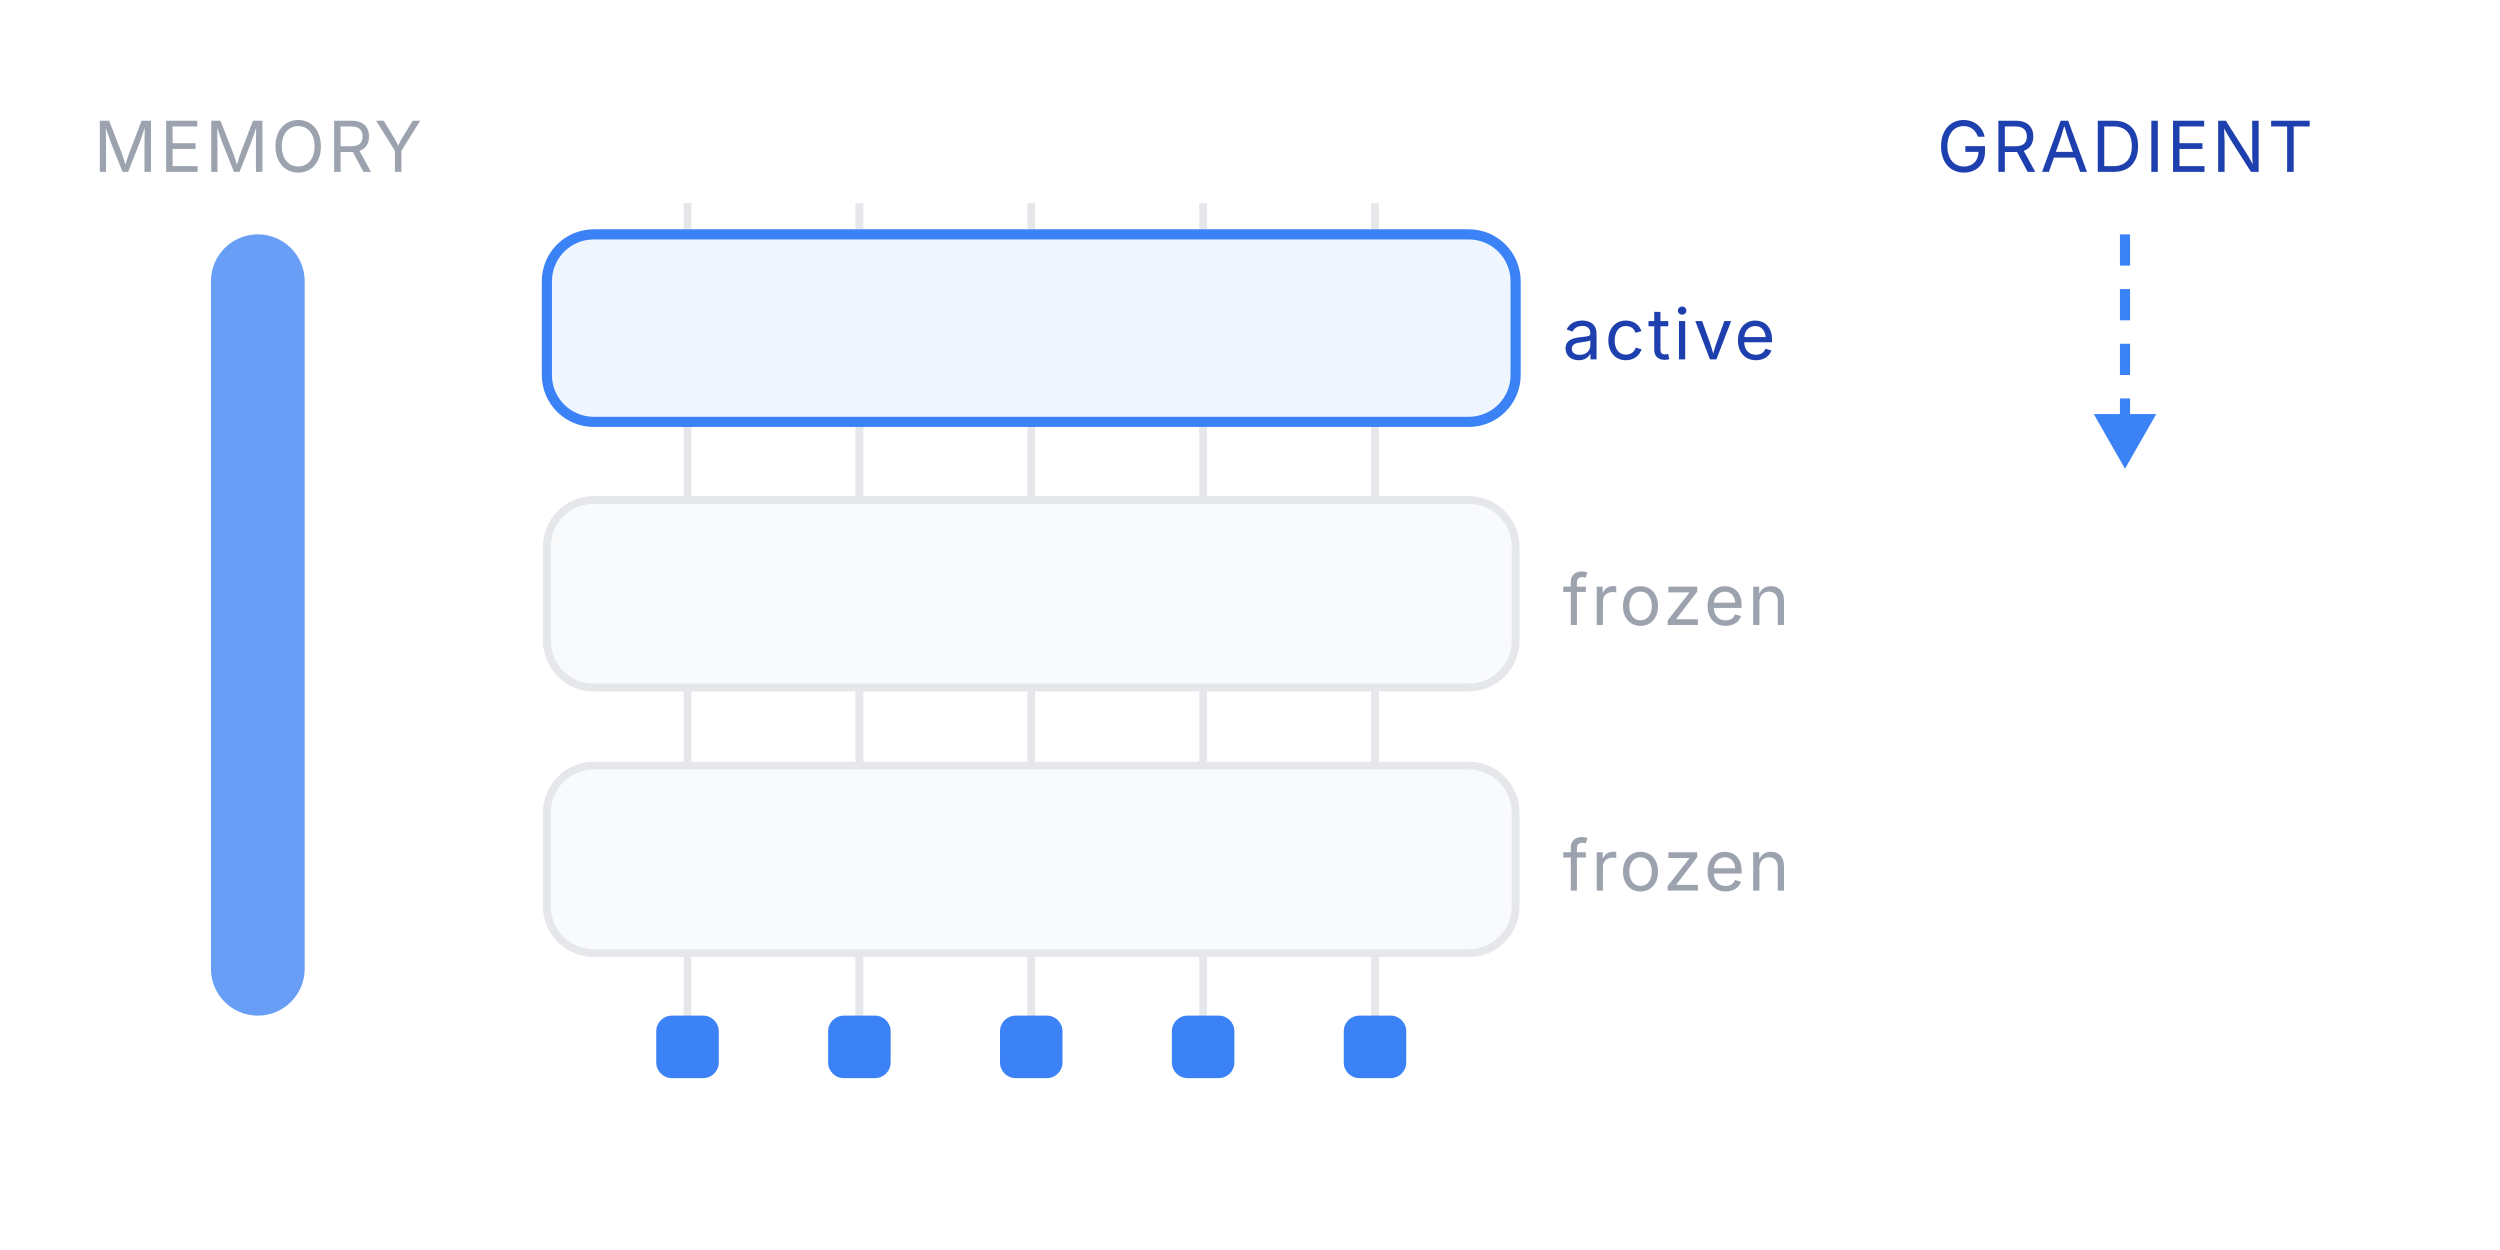
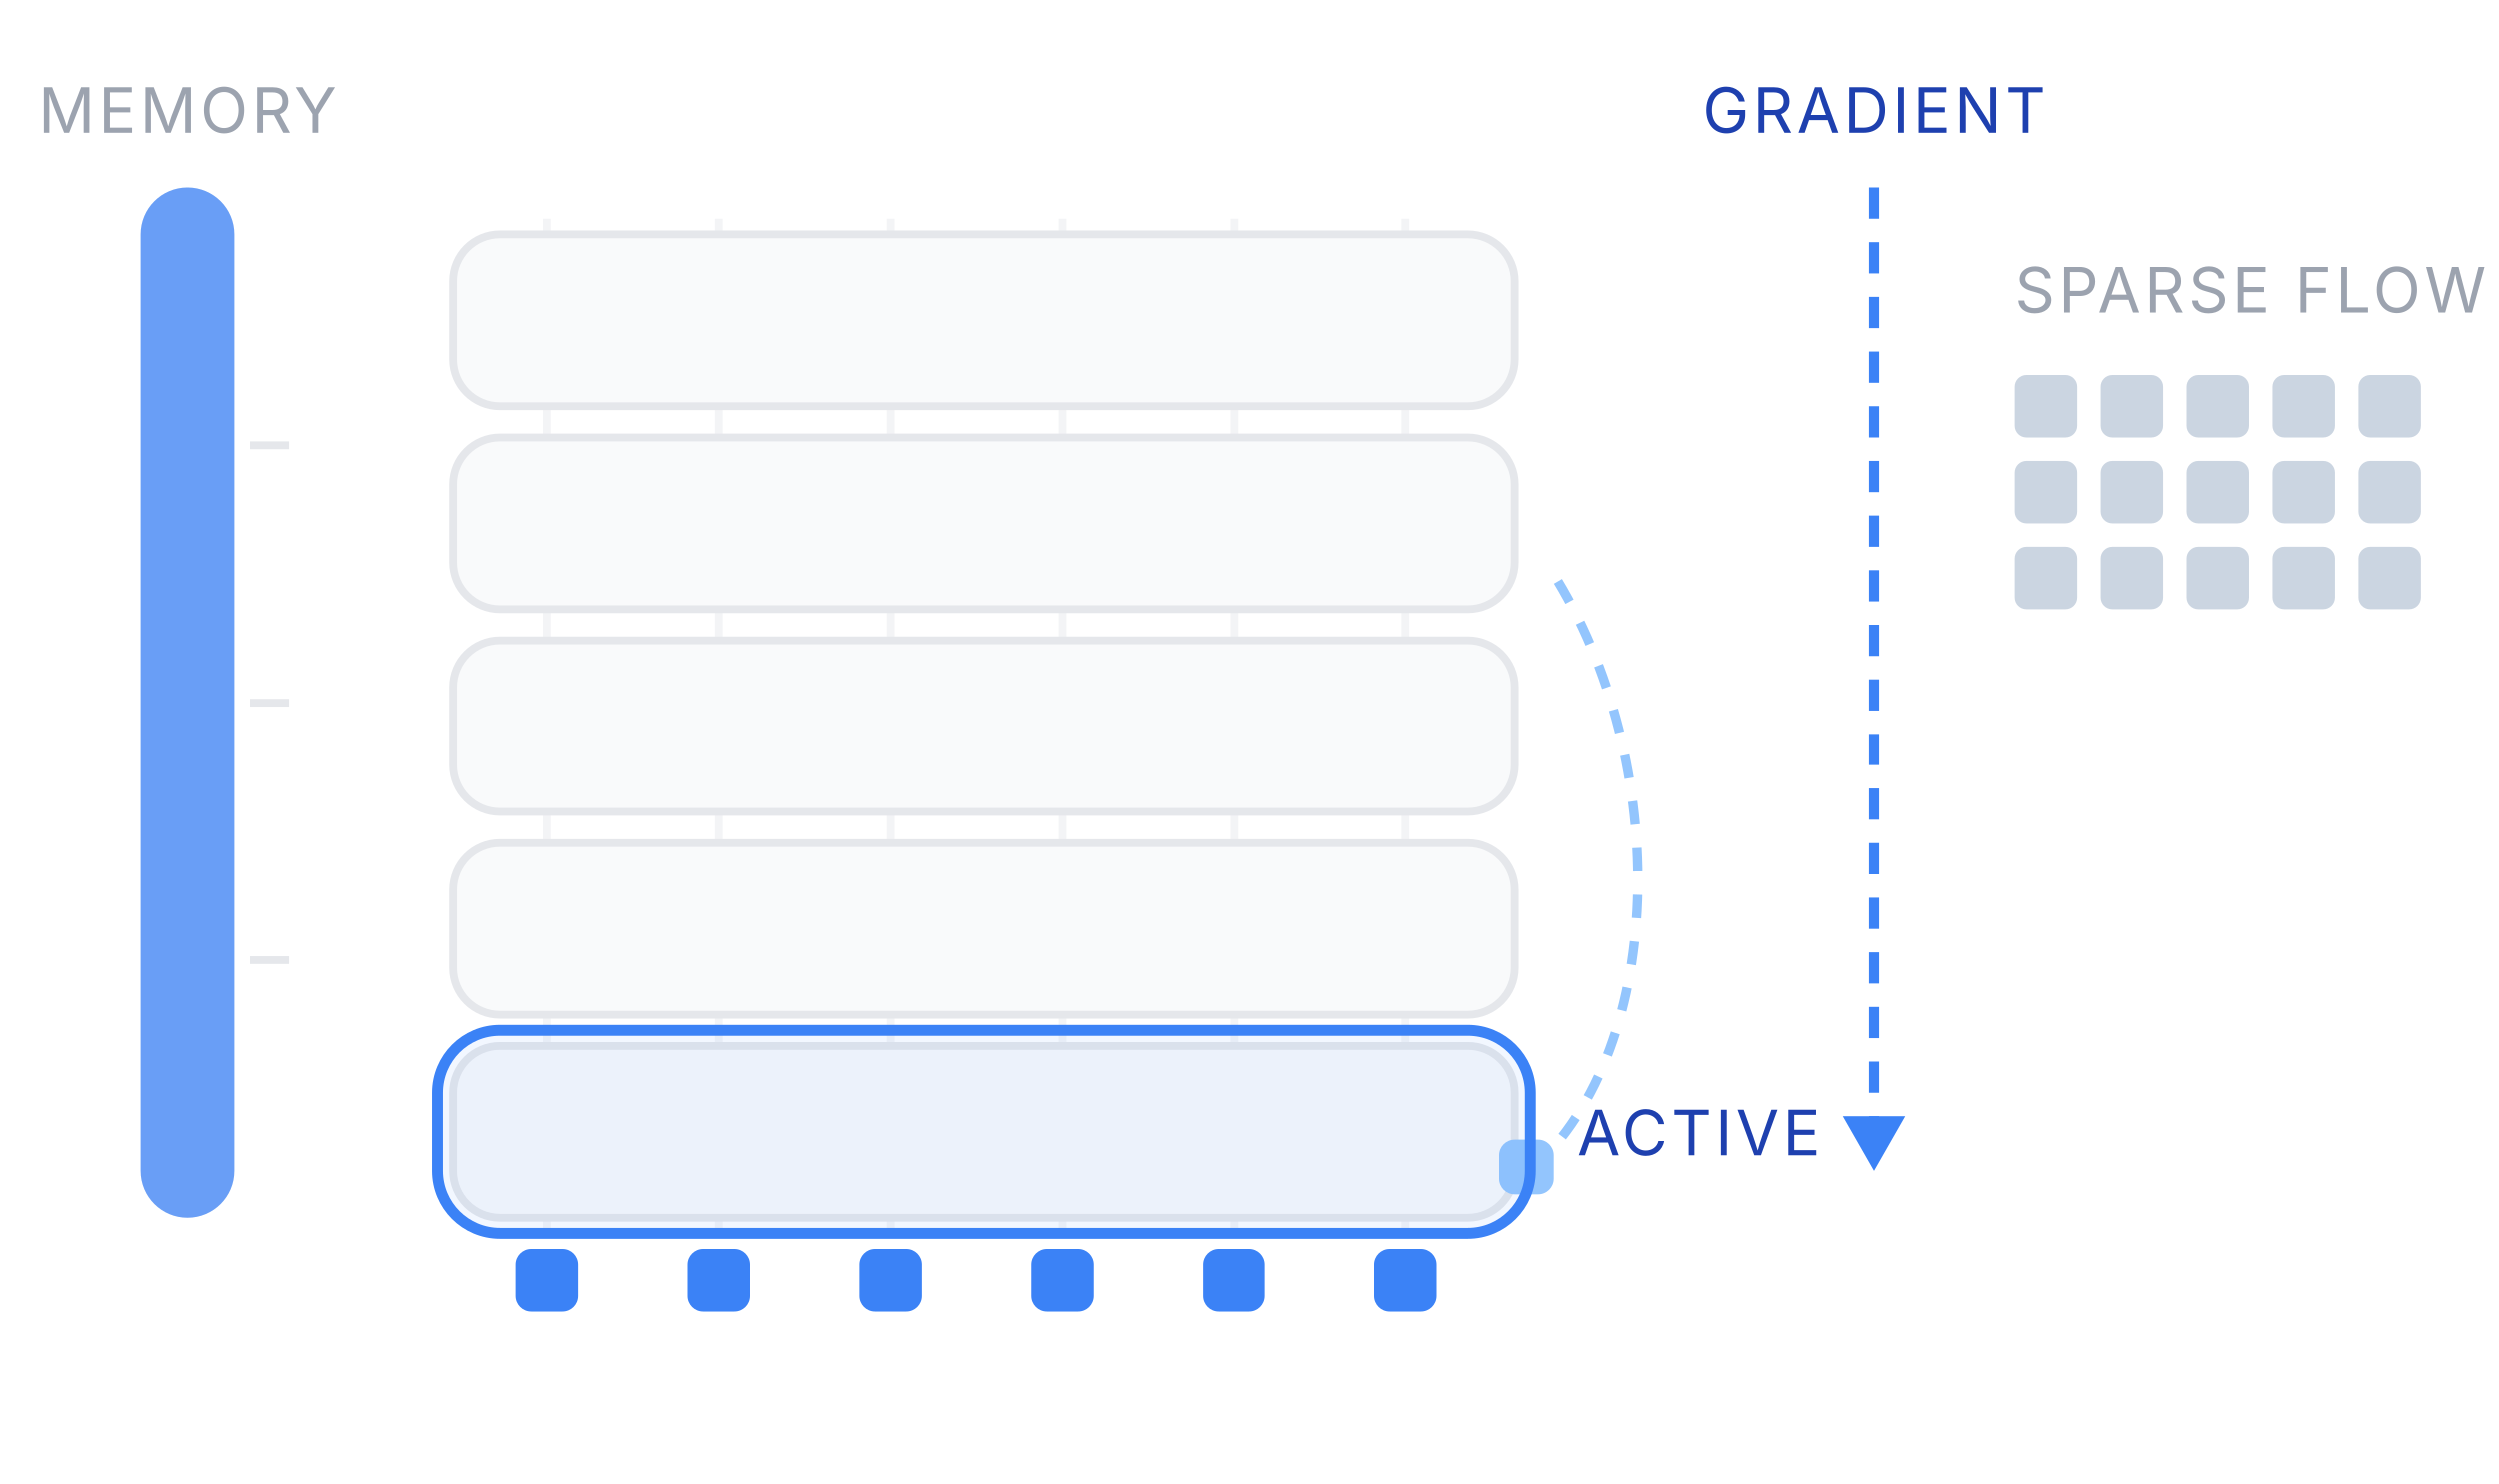
- <svg xmlns="http://www.w3.org/2000/svg" viewBox="0 0 320 160" width="320" height="160" role="img" aria-label="Tokens routed through frozen and active transformer blocks while memory use falls">
+ <svg xmlns="http://www.w3.org/2000/svg" viewBox="0 0 320 190" width="320" height="190" role="img" aria-label="The active block walks up a frozen transformer stack, tokens rise and some take a bypass, the gradient path reaches only the active block, and the memory gauge falls as the information flow sparsifies">
  <style>
-     .lbl    { font-family: -apple-system, BlinkMacSystemFont, system-ui, 'Segoe UI', sans-serif;
-               font-size: 9px; fill: #9ca3af; letter-spacing: 0.04em; }
-     .lbl-on { fill: #1e40af; }
-     .frozen { fill: #f9fafb; stroke: #e5e7eb; stroke-width: 1; }
-     .active { fill: #eff6ff; stroke: #3b82f6; stroke-width: 1.3; }
-     .rail   { stroke: #e5e7eb; stroke-width: 1; }
-     .tok    { fill: #3b82f6; }
-     .t1 { animation: rise 4.2s ease-in-out infinite }
-     .t2 { animation: rise 4.2s ease-in-out infinite .35s }
-     .t3 { animation: rise-short 4.2s ease-in-out infinite .7s }
-     .t4 { animation: rise 4.2s ease-in-out infinite 1.05s }
-     .t5 { animation: rise-short 4.2s ease-in-out infinite 1.4s }
-     .grad { fill: none; stroke: #3b82f6; stroke-width: 1.3; stroke-dasharray: 4 3;
-             animation: drip 1.4s linear infinite; }
-     .mem  { transform-box: fill-box; transform-origin: 50% 100%; animation: shrink 4.2s ease-in-out infinite; }
-     @keyframes rise       { 0% { transform: translateY(0); opacity: 0 }
-                             12% { opacity: 1 }
-                             70%, 100% { transform: translateY(-96px); opacity: 0 } }
-     @keyframes rise-short { 0% { transform: translateY(0); opacity: 0 }
-                             12% { opacity: 1 }
-                             45%, 100% { transform: translateY(-38px); opacity: 0 } }
-     @keyframes drip       { to { stroke-dashoffset: -14 } }
-     @keyframes shrink     { 0%, 100% { transform: scaleY(1) } 55% { transform: scaleY(0.42) } }
+     .lbl   { font-family: -apple-system, BlinkMacSystemFont, system-ui, 'Segoe UI', sans-serif;
+              font-size: 8px; fill: #9ca3af; letter-spacing: 0.06em; }
+     .on    { fill: #1e40af; }
+     .block { fill: #f9fafb; stroke: #e5e7eb; stroke-width: 1; }
+     .rail  { fill: none; stroke: #f3f4f6; stroke-width: 1; }
+     .tick  { fill: none; stroke: #e5e7eb; stroke-width: 1; }
+     .tok   { fill: #3b82f6; transform-box: fill-box; }
+ 
+     /* the active block walks up the stack: block-coordinate training */
+     .active { animation: walk 10s steps(1, end) infinite; }
+     .atag   { animation: walk 10s steps(1, end) infinite; }
+     .gline  { fill: none; stroke: #3b82f6; stroke-width: 1.3; stroke-dasharray: 4 3;
+               transform-box: fill-box; transform-origin: 50% 0%;
+               animation: reach 10s steps(1, end) infinite, drip 1.3s linear infinite; }
+     .ghead  { fill: #3b82f6; animation: head 10s steps(1, end) infinite; }
+ 
+     .r1 { animation: rise 3.4s ease-in-out infinite }
+     .r2 { animation: rise 3.4s ease-in-out infinite .28s }
+     .r3 { animation: rise-mid 3.4s ease-in-out infinite .56s }
+     .r4 { animation: rise 3.4s ease-in-out infinite .84s }
+     .r5 { animation: rise-mid 3.4s ease-in-out infinite 1.12s }
+     .r6 { animation: rise 3.4s ease-in-out infinite 1.4s }
+     .bypass { fill: none; stroke: #93c5fd; stroke-width: 1.2; stroke-dasharray: 3 3;
+               animation: drip 1.3s linear infinite reverse; }
+     .btok   { fill: #93c5fd; transform-box: fill-box; animation: skip 3.4s ease-in-out infinite .5s; }
+     .mem    { transform-box: fill-box; transform-origin: 50% 100%; animation: shrink 10s ease-in-out infinite; }
+     .sp     { animation: sparse 3.4s ease-in-out infinite; }
+ 
+     @keyframes walk   { 0% { transform: translateY(0) }      20% { transform: translateY(-26px) }
+                         40% { transform: translateY(-52px) } 60% { transform: translateY(-78px) }
+                         80% { transform: translateY(-104px) } 100% { transform: translateY(0) } }
+     @keyframes reach  { 0% { transform: scaleY(1) }    20% { transform: scaleY(.78) }
+                         40% { transform: scaleY(.56) } 60% { transform: scaleY(.34) }
+                         80% { transform: scaleY(.13) } 100% { transform: scaleY(1) } }
+     @keyframes head   { 0% { transform: translateY(0) }      20% { transform: translateY(-26px) }
+                         40% { transform: translateY(-52px) } 60% { transform: translateY(-78px) }
+                         80% { transform: translateY(-104px) } 100% { transform: translateY(0) } }
+     @keyframes rise     { 0% { transform: translateY(0); opacity: 0 } 12% { opacity: 1 }
+                           72%, 100% { transform: translateY(-124px); opacity: 0 } }
+     @keyframes rise-mid { 0% { transform: translateY(0); opacity: 0 } 12% { opacity: 1 }
+                           44%, 100% { transform: translateY(-48px); opacity: 0 } }
+     @keyframes skip     { 0% { transform: translate(0, 0); opacity: 0 } 15% { opacity: 1 }
+                           70%, 100% { transform: translate(6px, -82px); opacity: 0 } }
+     @keyframes drip     { to { stroke-dashoffset: -14 } }
+     @keyframes shrink   { 0%, 100% { transform: scaleY(1) } 50% { transform: scaleY(.38) } }
+     @keyframes sparse   { 0%, 20% { opacity: 1 } 55%, 100% { opacity: .12 } }
    @media (prefers-reduced-motion: reduce) {
-       .t1, .t2, .t3, .t4, .t5 { animation: none; opacity: 1 }
-       .grad, .mem { animation: none }
+       .active, .atag, .gline, .ghead, .r1, .r2, .r3, .r4, .r5, .r6,
+       .btok, .bypass, .mem, .sp { animation: none; opacity: 1; transform: none }
    }
  </style>
-   <text class="lbl" x="33" y="22" text-anchor="middle">MEMORY</text>
-   <rect x="27" y="30" width="12" height="100" rx="6" fill="#f3f4f6" />
-   <rect class="mem" x="27" y="30" width="12" height="100" rx="6" fill="#3b82f6" opacity="0.75" />
-   <path class="rail" d="M88 134 V26 M110 134 V26 M132 134 V26 M154 134 V26 M176 134 V26" />
-   <rect class="frozen" x="70" y="98" width="124" height="24" rx="6" />
-   <rect class="frozen" x="70" y="64" width="124" height="24" rx="6" />
-   <rect class="active" x="70" y="30" width="124" height="24" rx="6" />
-   <text class="lbl" x="200" y="114">frozen</text>
-   <text class="lbl" x="200" y="80">frozen</text>
-   <text class="lbl lbl-on" x="200" y="46">active</text>
+   <text class="lbl" x="24" y="17" text-anchor="middle">MEMORY</text>
+   <rect x="18" y="24" width="12" height="132" rx="6" fill="#f3f4f6" />
+   <rect class="mem" x="18" y="24" width="12" height="132" rx="6" fill="#3b82f6" opacity="0.75" />
+   <path class="tick" d="M32 57 h5 M32 90 h5 M32 123 h5" />
+   <path class="rail" d="M70 158 V28 M92 158 V28 M114 158 V28 M136 158 V28 M158 158 V28 M180 158 V28" />
+   <rect class="block" x="58" y="134" width="136" height="22" rx="6" />
+   <rect class="block" x="58" y="108" width="136" height="22" rx="6" />
+   <rect class="block" x="58" y="82" width="136" height="22" rx="6" />
+   <rect class="block" x="58" y="56" width="136" height="22" rx="6" />
+   <rect class="block" x="58" y="30" width="136" height="22" rx="6" />
  <g>
-     <rect class="tok t1" x="84" y="130" width="8" height="8" rx="2" />
-     <rect class="tok t2" x="106" y="130" width="8" height="8" rx="2" />
-     <rect class="tok t3" x="128" y="130" width="8" height="8" rx="2" />
-     <rect class="tok t4" x="150" y="130" width="8" height="8" rx="2" />
-     <rect class="tok t5" x="172" y="130" width="8" height="8" rx="2" />
+     <rect class="tok r1" x="66" y="160" width="8" height="8" rx="2" />
+     <rect class="tok r2" x="88" y="160" width="8" height="8" rx="2" />
+     <rect class="tok r3" x="110" y="160" width="8" height="8" rx="2" />
+     <rect class="tok r4" x="132" y="160" width="8" height="8" rx="2" />
+     <rect class="tok r5" x="154" y="160" width="8" height="8" rx="2" />
+     <rect class="tok r6" x="176" y="160" width="8" height="8" rx="2" />
  </g>
-   <text class="lbl lbl-on" x="272" y="22" text-anchor="middle">GRADIENT</text>
-   <path class="grad" d="M272 30 V54" />
-   <path d="M272 60 l-4 -7 h8 Z" fill="#3b82f6" />
+   <path class="bypass" d="M196 150 C214 134 214 96 198 72" />
+   <rect class="btok" x="192" y="146" width="7" height="7" rx="2" />
+   <rect class="active" x="56" y="132" width="140" height="26" rx="8" fill="#3b82f6" fill-opacity="0.07" stroke="#3b82f6" stroke-width="1.4" />
+   <text class="lbl on atag" x="202" y="148">ACTIVE</text>
+   <text class="lbl on" x="240" y="17" text-anchor="middle">GRADIENT</text>
+   <path class="gline" d="M240 24 V145" />
+   <path class="ghead" d="M240 150 l-4 -7 h8 Z" />
+   <text class="lbl" x="258" y="40">SPARSE FLOW</text>
+   <g>
+     <rect class="sp" x="258" y="48" width="8" height="8" rx="1.5" fill="#cbd5e1" />
+     <rect x="269" y="48" width="8" height="8" rx="1.5" fill="#cbd5e1" />
+     <rect class="sp" x="280" y="48" width="8" height="8" rx="1.5" fill="#cbd5e1" style="animation-delay:.2s" />
+     <rect x="291" y="48" width="8" height="8" rx="1.5" fill="#cbd5e1" />
+     <rect class="sp" x="302" y="48" width="8" height="8" rx="1.5" fill="#cbd5e1" style="animation-delay:.4s" />
+     <rect x="258" y="59" width="8" height="8" rx="1.5" fill="#cbd5e1" />
+     <rect class="sp" x="269" y="59" width="8" height="8" rx="1.5" fill="#cbd5e1" style="animation-delay:.1s" />
+     <rect class="sp" x="280" y="59" width="8" height="8" rx="1.5" fill="#cbd5e1" style="animation-delay:.5s" />
+     <rect x="291" y="59" width="8" height="8" rx="1.5" fill="#cbd5e1" />
+     <rect class="sp" x="302" y="59" width="8" height="8" rx="1.5" fill="#cbd5e1" style="animation-delay:.3s" />
+     <rect class="sp" x="258" y="70" width="8" height="8" rx="1.5" fill="#cbd5e1" style="animation-delay:.45s" />
+     <rect x="269" y="70" width="8" height="8" rx="1.5" fill="#cbd5e1" />
+     <rect class="sp" x="280" y="70" width="8" height="8" rx="1.5" fill="#cbd5e1" style="animation-delay:.15s" />
+     <rect class="sp" x="291" y="70" width="8" height="8" rx="1.5" fill="#cbd5e1" style="animation-delay:.55s" />
+     <rect x="302" y="70" width="8" height="8" rx="1.5" fill="#cbd5e1" />
+   </g>
</svg>
